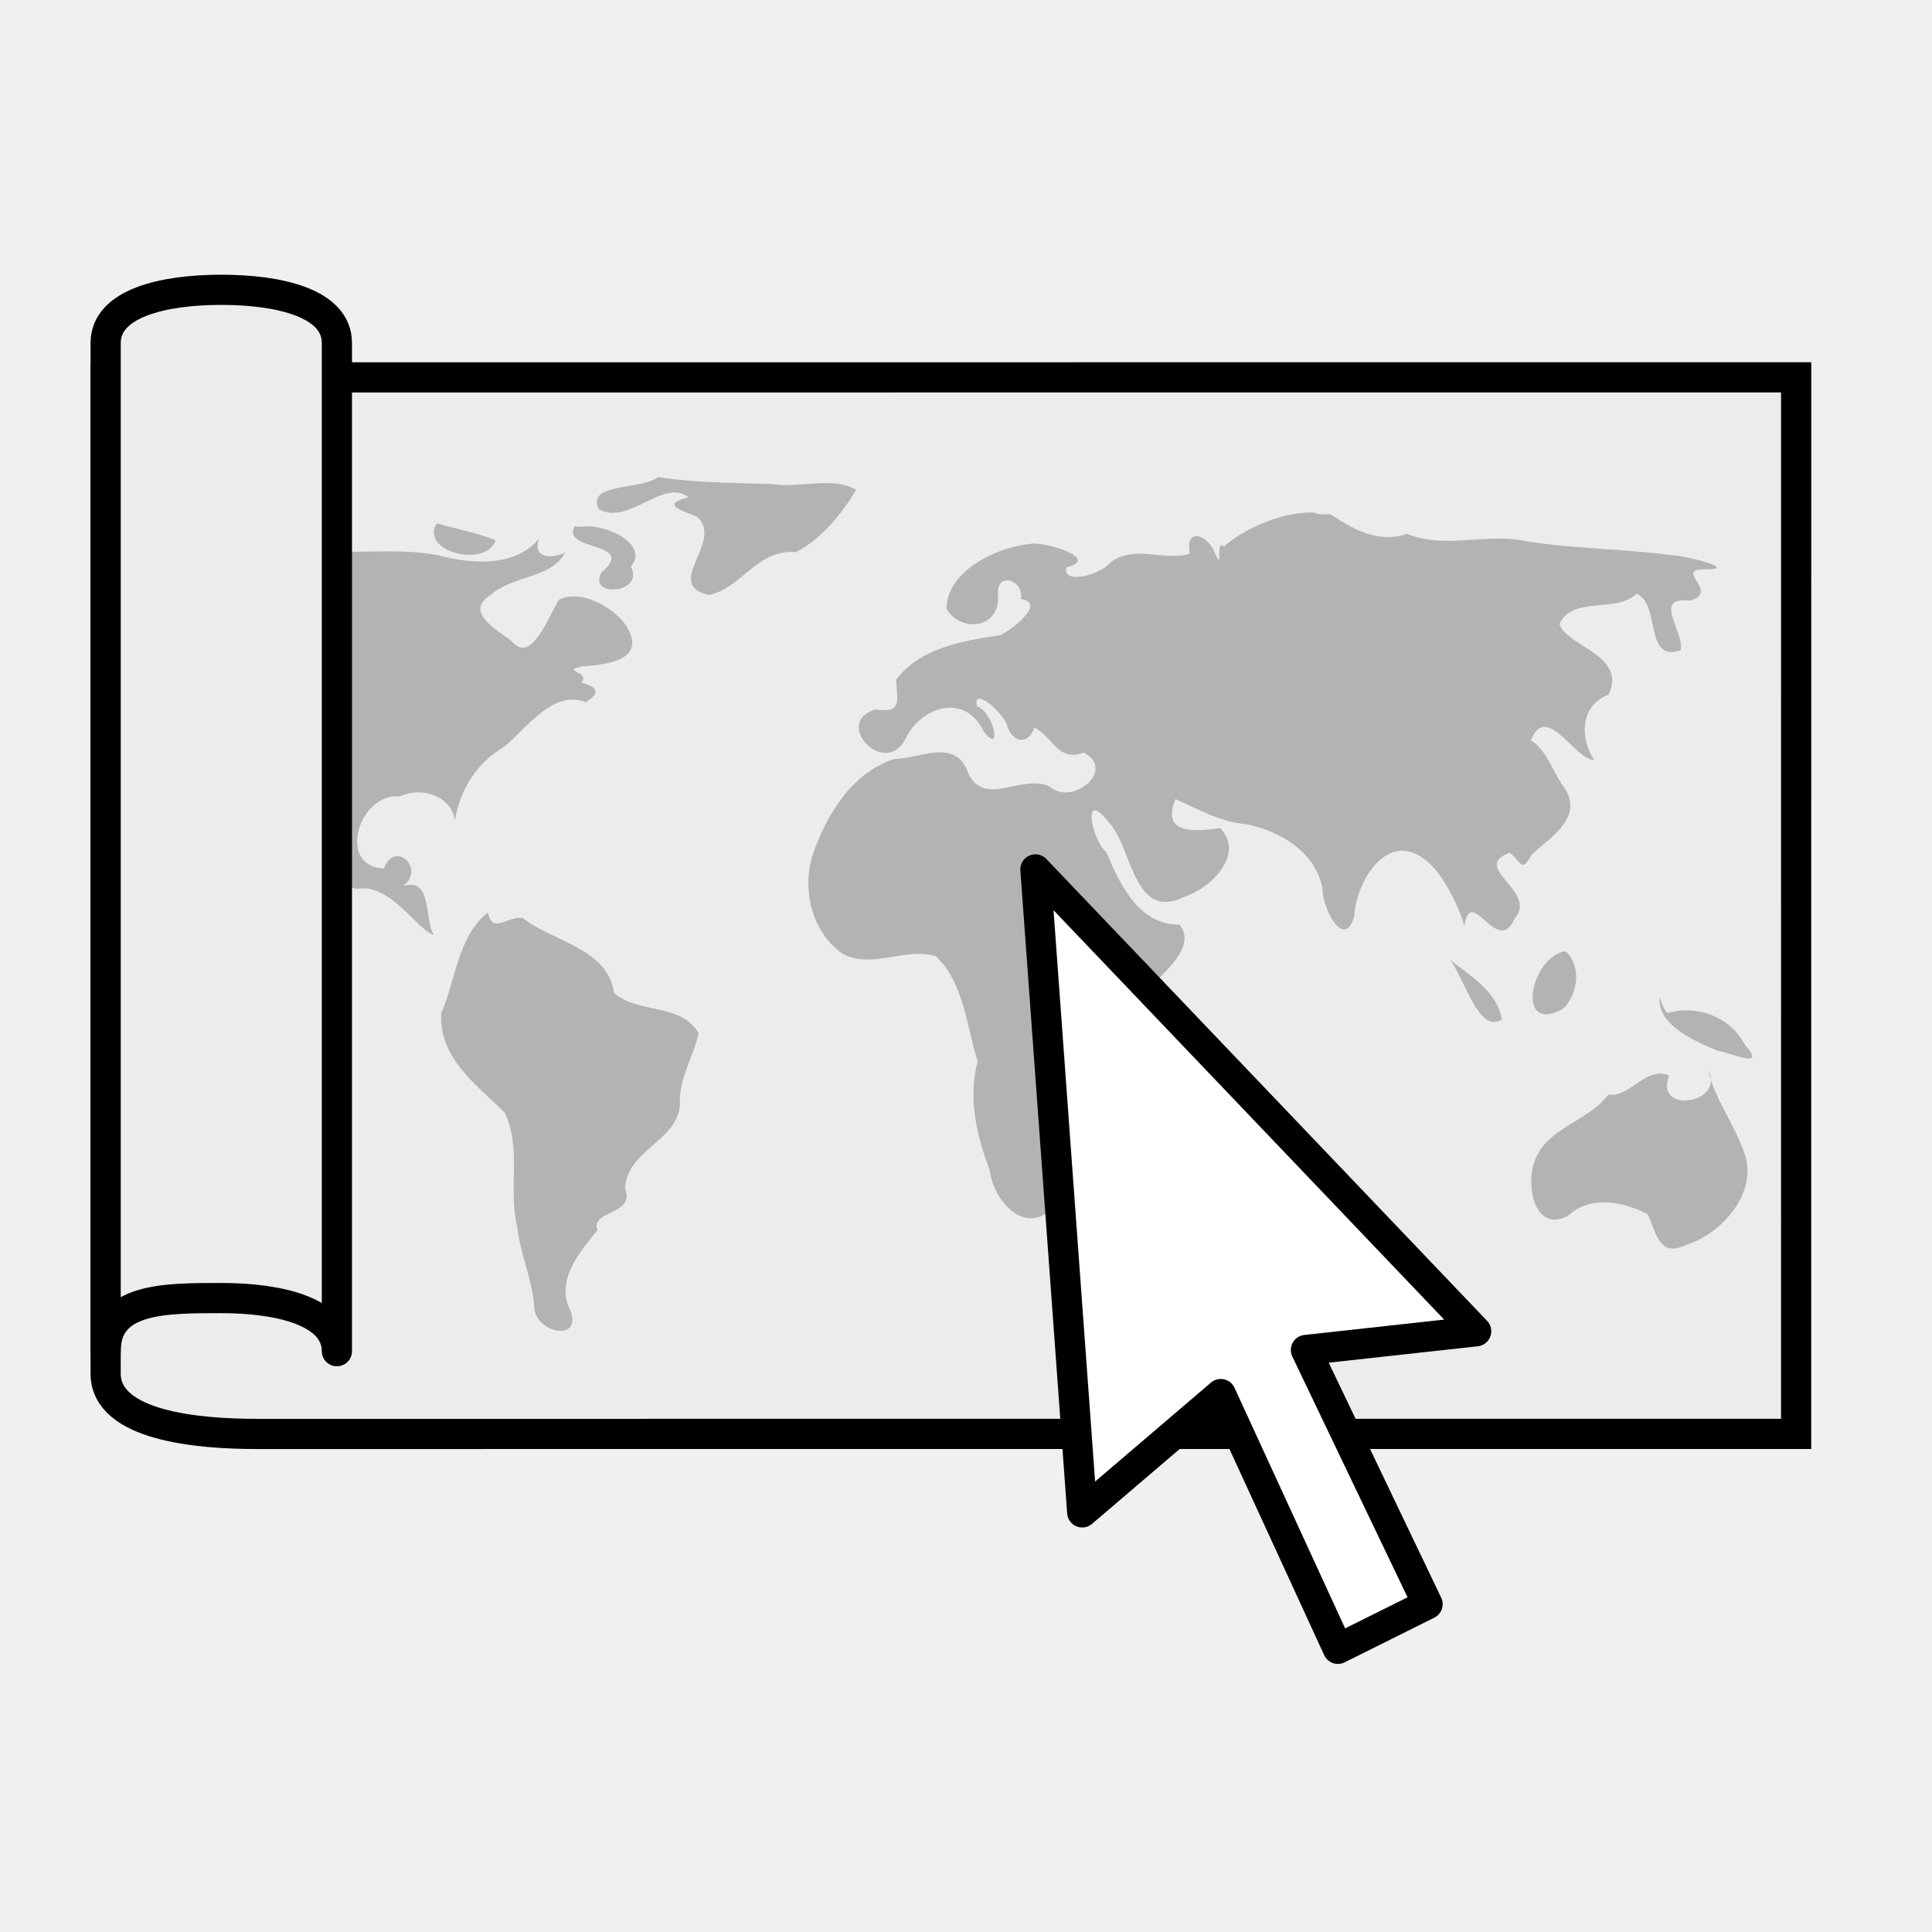
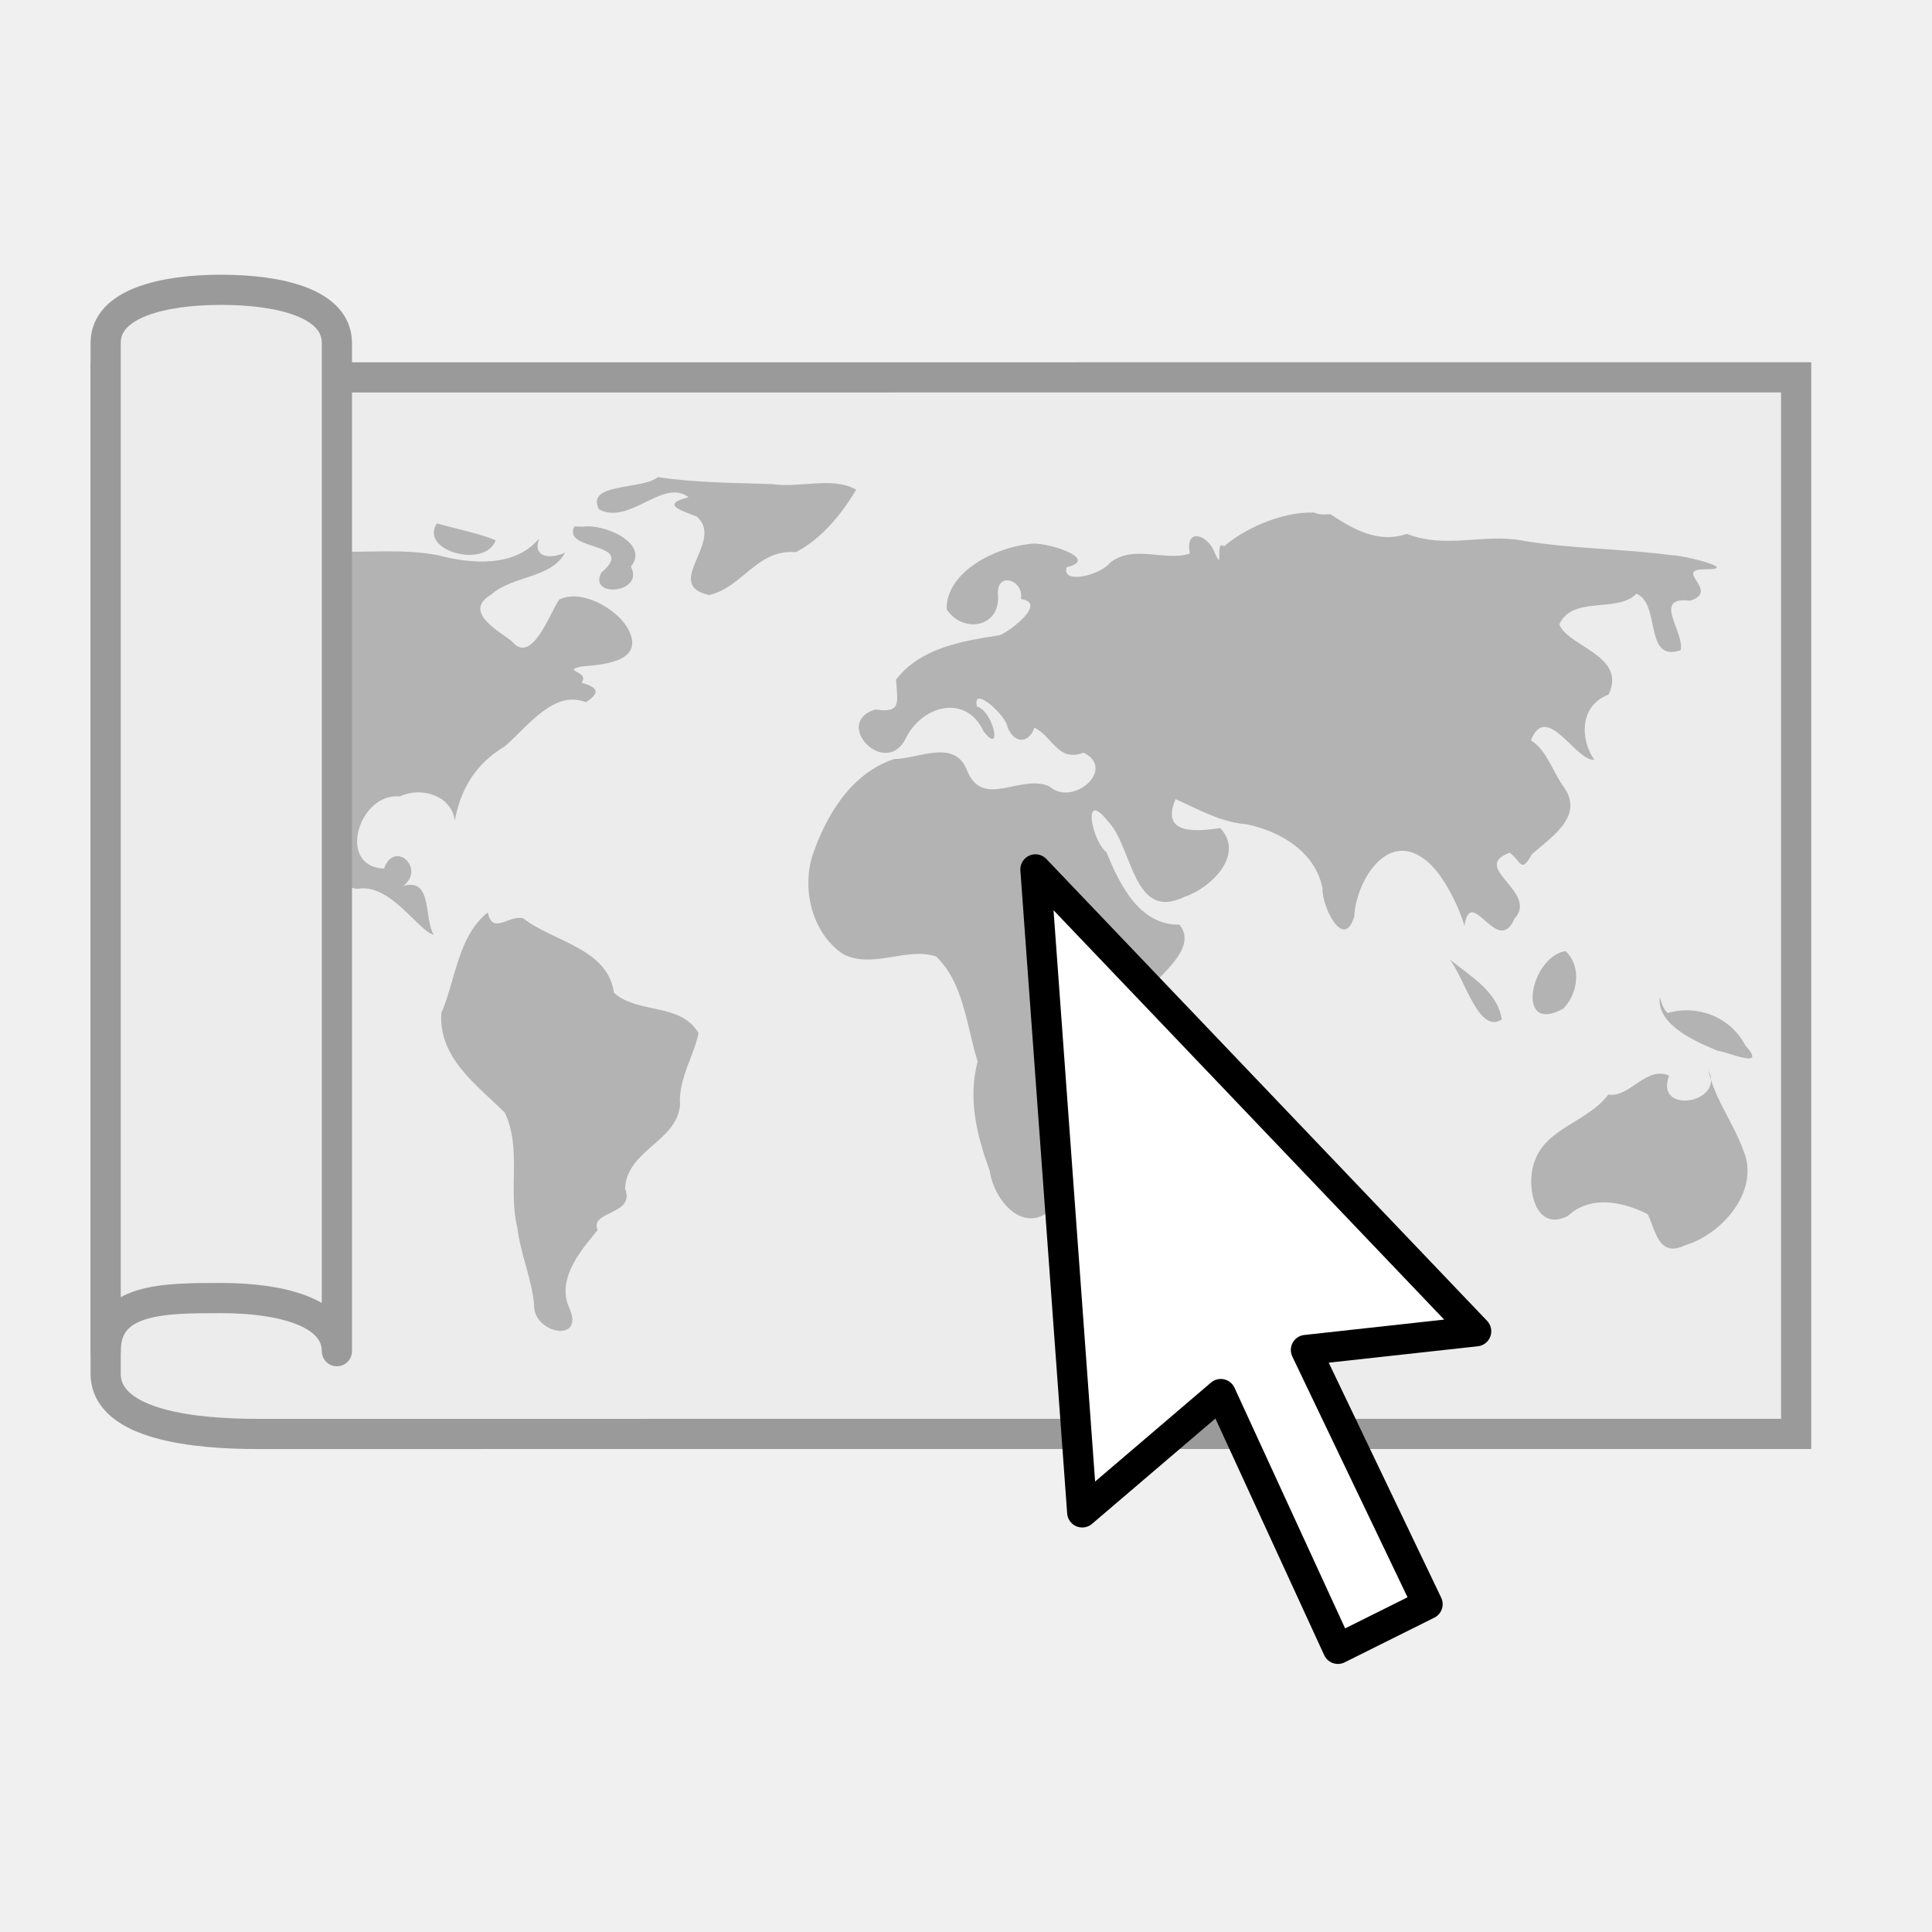
<svg xmlns="http://www.w3.org/2000/svg" width="64" height="64">
-   <path d="m59.5 12.5-.001 35-51 .001c-1.91 0-5-.254-5-2v-33z" fill="#ececec" stroke="#000" />
-   <path d="m21.8 15.8c-.511.438-2.41.179-1.96 1.07.997.553 2.13-1.05 2.97-.398-.92.233-.287.426.27.639.944.81-1.16 2.26.411 2.6 1.1-.245 1.59-1.53 2.87-1.42.833-.419 1.54-1.28 2-2.07-.785-.448-1.87-.043-2.78-.185-1.26-.041-2.53-.042-3.78-.23zm21.7 1.18c-1.1-.034-2.37.597-2.95 1.12-.328-.261.015.958-.321.185-.235-.592-.989-.816-.812.052-.82.276-1.84-.316-2.64.298-.339.435-1.63.733-1.44.153 1.17-.278-.798-.885-1.24-.766-1.12.116-2.75.908-2.74 2.16.541.826 1.82.606 1.7-.519-.025-.751.875-.436.763.181.891.122-.368 1.07-.707 1.2-1.26.19-2.63.425-3.43 1.47.044.746.201 1.12-.693.988-1.43.451.347 2.31 1.02.949.522-1.07 1.98-1.49 2.57-.23.642.844.336-.654-.216-.82-.179-.74.973.304 1.01.682.241.593.717.53.891.024.576.249.778 1.16 1.63.824 1.1.542-.355 1.81-1.13 1.12-.937-.43-2.18.739-2.71-.481-.402-1.13-1.58-.44-2.44-.425-1.42.464-2.26 1.88-2.71 3.22-.344 1.15.013 2.57 1.04 3.25.984.482 2.07-.246 3.06.064.92.866 1.02 2.34 1.38 3.48-.332 1.27-.017 2.47.405 3.64.13.943 1.1 2.12 2.04 1.26 1.15-.745 1.36-2.21 2.09-3.26 1.02-1.02-.164-2.67.853-3.73.525-.682 1.95-1.63 1.3-2.44-1.33.025-1.99-1.34-2.42-2.4-.483-.364-.834-2.16.068-.999.802.837.811 3.31 2.51 2.48.877-.283 2.02-1.4 1.19-2.28-.729.102-2 .261-1.48-.958.743.325 1.48.763 2.35.832 1.13.23 2.29.922 2.52 2.13-.035.558.693 2.09 1.05.932.048-1.13 1.06-2.87 2.33-1.9.661.472 1.21 1.77 1.32 2.21.21-1.42 1.1 1.06 1.66-.248.812-.881-1.49-1.69-.166-2.18.379.242.367.731.738.056.647-.591 1.79-1.27 1.02-2.29-.362-.535-.538-1.17-1.05-1.49.515-1.31 1.49.705 2.1.645-.461-.655-.51-1.79.473-2.16.624-1.3-1.37-1.59-1.63-2.33.445-.963 1.92-.358 2.55-1.01.823.315.232 2.29 1.47 1.87.128-.614-.967-1.79.308-1.64 1.02-.312-.566-1.03.479-1.04 1.23.013-.683-.467-1.11-.469-1.65-.223-3.33-.204-4.97-.491-1.26-.222-2.49.289-3.78-.213-.964.33-1.81-.174-2.53-.653-.188.012-.388.022-.564-.063zm8.47 7.67.002.018zm-37.5-7.31c-.586.909 1.6 1.51 1.95.559-.43-.196-1.38-.402-1.95-.559zm4.56.096c-.443.847 2.11.491.893 1.53-.464.851 1.44.698.976-.196.636-.769-.905-1.44-1.6-1.32l-.137-.006-.131-.005zm-1.16.391c-.803.98-2.26.857-3.36.566-1.15-.223-2.33-.08-3.5-.123-1.19-.554-2.63-.289-3.72.355-.27.072-1 .426-.377.574-.811-.193-1.67 1.47-.396 1.09.873-.311 2.12-.722 2.8.154.681 1.15-.08 2.39-.721 3.37-.666 1.04.779 3.1.792 3.39-.145-.393-.15-1.47.253-.557.41 1.1.848 2.58 2.19 2.8 1.1-.209 2.02 1.4 2.54 1.52-.336-.516-.029-1.9-1.01-1.62.747-.576-.291-1.54-.641-.573-1.59-.07-.823-2.53.527-2.39.69-.332 1.7-.046 1.82.796.193-1.06.709-1.89 1.66-2.46.784-.68 1.62-1.87 2.68-1.46.553-.344.323-.509-.144-.644.302-.391-.727-.386.03-.541.77-.058 2.13-.185 1.48-1.3-.378-.616-1.51-1.28-2.25-.911-.32.463-.9 2.17-1.56 1.39-.322-.291-1.7-.969-.684-1.56.699-.634 1.99-.524 2.44-1.39-.43.219-1.12.196-.851-.478zm-1.71 12.4c-.991.78-1.07 2.25-1.54 3.33-.101 1.5 1.2 2.4 2.1 3.3.572 1.2.103 2.56.418 3.81.101.879.485 1.7.555 2.57-.028.941 1.69 1.27 1.17.101-.49-1.03.558-2.11.934-2.59-.279-.649 1.26-.488.909-1.37.052-1.28 1.73-1.57 1.82-2.78-.062-.859.502-1.71.613-2.38-.599-1.01-2.01-.62-2.8-1.33-.205-1.48-2.02-1.69-3.01-2.47-.503-.111-1.01.572-1.17-.199zm35.7 1.28c-1.17.188-1.68 2.79-.08 1.91.494-.483.624-1.41.08-1.91zm-3.84.271c.489.602.969 2.51 1.73 1.99-.154-.939-1.06-1.44-1.73-1.99zm6.96 1.27c-.092.926 1.25 1.48 1.92 1.76.445.071 1.65.633.914-.179-.508-.973-1.62-1.35-2.57-1.07-.147-.129-.197-.33-.258-.507zm1.6 2.38c.615 1.12-1.79 1.52-1.29.206-.748-.345-1.32.751-2.01.623-.667.896-2.05 1.11-2.43 2.18-.323.762-.043 2.43 1.09 1.84.79-.736 1.93-.422 2.64-.056.254.475.338 1.47 1.24 1.03 1.24-.367 2.51-1.83 1.92-3.17-.327-.907-.952-1.69-1.15-2.65zm-17.5.236c-.608.616-1.81 1.92-.877 2.61.965-.312.9-1.79.877-2.61z" fill="#b3b3b3" />
-   <path d="m7.33 43c1.91 0 3.83.439 3.83 1.76v-33.4c0-1.32-1.91-1.76-3.83-1.76-1.91 0-3.83.439-3.83 1.76v33.4c0-1.76 1.91-1.76 3.83-1.76z" fill="#ececec" stroke="#000" stroke-linecap="round" stroke-linejoin="round" />
-   <path d="m48.9 44.1-14.6-15.3 1.55 21.3 4.59-3.92 3.88 8.44 2.97-1.48-4.03-8.42z" fill="#fff" fill-rule="evenodd" stroke="#000" stroke-linecap="round" stroke-linejoin="round" />
+   <path d="M59.5 12.5v35l-51 .001c-1.91 0-5-.254-5-2v-33z" fill="#ececec" stroke="#9a9a9a" />
+   <path d="M21.8 15.8c-.511.438-2.41.179-1.96 1.07.997.553 2.13-1.05 2.97-.398-.92.233-.287.426.27.639.944.81-1.16 2.26.411 2.6 1.1-.245 1.59-1.53 2.87-1.42.833-.419 1.54-1.28 2-2.07-.785-.448-1.87-.043-2.78-.185-1.26-.041-2.53-.042-3.78-.23zm21.7 1.18c-1.1-.034-2.37.597-2.95 1.12-.328-.261.015.958-.321.185-.235-.592-.989-.816-.812.052-.82.276-1.84-.316-2.64.298-.339.435-1.63.733-1.44.153 1.17-.278-.798-.885-1.24-.766-1.12.116-2.75.908-2.74 2.16.541.826 1.82.606 1.7-.519-.025-.75.875-.436.763.181.891.122-.368 1.07-.707 1.2-1.26.19-2.63.425-3.43 1.47.044.746.201 1.12-.693.988-1.43.451.347 2.31 1.02.95.522-1.07 1.98-1.49 2.57-.23.642.843.336-.655-.216-.82-.179-.74.973.303 1.01.681.241.593.717.53.891.025.576.249.778 1.16 1.63.824 1.1.542-.355 1.81-1.13 1.12-.937-.43-2.18.739-2.71-.481-.402-1.13-1.58-.44-2.44-.425-1.42.464-2.26 1.88-2.71 3.22-.344 1.15.013 2.57 1.04 3.25.984.482 2.07-.246 3.06.064.92.866 1.02 2.34 1.38 3.48-.332 1.27-.017 2.47.405 3.64.13.943 1.1 2.12 2.04 1.26 1.15-.745 1.36-2.21 2.09-3.26 1.02-1.02-.164-2.67.853-3.73.525-.682 1.95-1.63 1.3-2.44-1.33.024-1.99-1.34-2.42-2.4-.483-.364-.834-2.16.068-1 .802.838.811 3.31 2.51 2.48.877-.282 2.02-1.4 1.19-2.28-.729.103-2 .262-1.48-.957.743.325 1.48.763 2.35.832 1.13.23 2.29.922 2.52 2.13-.035.558.693 2.09 1.05.932.048-1.13 1.06-2.87 2.33-1.9.661.472 1.21 1.77 1.32 2.21.21-1.42 1.1 1.06 1.66-.248.812-.881-1.49-1.69-.166-2.18.379.242.367.73.738.055.647-.59 1.79-1.27 1.02-2.29-.362-.535-.538-1.17-1.05-1.49.515-1.31 1.49.705 2.1.645-.461-.655-.51-1.79.473-2.16.624-1.3-1.37-1.59-1.63-2.33.445-.963 1.92-.358 2.55-1.01.823.315.232 2.29 1.47 1.87.128-.614-.967-1.79.308-1.64 1.02-.312-.566-1.03.479-1.04 1.23.013-.683-.467-1.11-.469-1.65-.223-3.33-.204-4.97-.49-1.26-.223-2.49.288-3.78-.214-.964.33-1.81-.174-2.53-.653-.188.013-.388.023-.564-.063zm8.47 7.67l.002.018zm-37.5-7.31c-.586.909 1.6 1.51 1.95.559-.43-.196-1.38-.402-1.95-.559zm4.56.096c-.443.847 2.11.49.893 1.53-.464.85 1.44.698.976-.196.636-.77-.905-1.44-1.6-1.32l-.137-.007-.131-.005zm-1.16.39c-.803.98-2.26.858-3.36.567-1.15-.223-2.33-.08-3.5-.123-1.19-.554-2.63-.29-3.72.355-.27.072-1 .426-.377.574-.811-.193-1.67 1.47-.396 1.09.873-.311 2.12-.722 2.8.154.681 1.15-.08 2.39-.721 3.37-.666 1.04.779 3.1.792 3.39-.145-.393-.15-1.47.253-.557.41 1.1.848 2.58 2.19 2.8 1.1-.21 2.02 1.4 2.54 1.52-.336-.516-.029-1.9-1.01-1.62.747-.576-.291-1.54-.641-.573-1.59-.07-.823-2.53.527-2.39.69-.332 1.7-.047 1.82.796.193-1.06.709-1.89 1.66-2.46.784-.68 1.62-1.87 2.68-1.46.553-.344.323-.51-.144-.644.302-.391-.727-.386.03-.541.77-.058 2.13-.185 1.48-1.3-.378-.616-1.51-1.28-2.25-.911-.32.463-.9 2.17-1.56 1.39-.322-.291-1.7-.97-.684-1.56.699-.634 1.99-.524 2.44-1.39-.43.219-1.12.196-.851-.478zm-1.71 12.4c-.991.78-1.07 2.25-1.54 3.33-.101 1.5 1.2 2.4 2.1 3.3.572 1.2.103 2.56.418 3.81.101.88.485 1.7.555 2.57-.028.942 1.69 1.27 1.17.102-.49-1.03.558-2.11.934-2.59-.279-.65 1.26-.488.909-1.37.052-1.28 1.73-1.57 1.82-2.78-.062-.86.502-1.71.613-2.38-.599-1.01-2.01-.62-2.8-1.33-.205-1.48-2.02-1.69-3.01-2.47-.503-.111-1.01.572-1.17-.2zm35.7 1.28c-1.17.189-1.68 2.79-.08 1.91.494-.482.624-1.41.08-1.91zm-3.84.272c.489.602.969 2.51 1.73 1.99-.154-.94-1.06-1.44-1.73-1.99zm6.96 1.27c-.092.926 1.25 1.48 1.92 1.76.445.07 1.65.633.914-.18-.508-.972-1.62-1.35-2.57-1.07-.147-.128-.197-.33-.258-.506zm1.6 2.38c.615 1.12-1.79 1.52-1.29.206-.748-.345-1.32.75-2.01.623-.667.896-2.05 1.11-2.43 2.18-.323.762-.043 2.43 1.09 1.84.79-.736 1.93-.422 2.64-.056.254.475.338 1.47 1.24 1.03 1.24-.367 2.51-1.83 1.92-3.17-.327-.907-.952-1.69-1.15-2.65zm-17.5.236c-.608.616-1.81 1.92-.877 2.61.965-.312.9-1.79.877-2.61z" fill="#b3b3b3" />
+   <path d="M7.33 43c1.91 0 3.83.439 3.83 1.76v-33.4c0-1.32-1.91-1.76-3.83-1.76-1.91 0-3.83.439-3.83 1.76v33.4C3.5 43 5.41 43 7.33 43z" fill="#ececec" stroke="#9a9a9a" stroke-linecap="round" stroke-linejoin="round" />
+   <path d="M48.9 44.1L34.3 28.8l1.55 21.3 4.59-3.92 3.88 8.44 2.97-1.48-4.03-8.42z" fill="#fff" fill-rule="evenodd" stroke="#000" stroke-linecap="round" stroke-linejoin="round" />
</svg>
